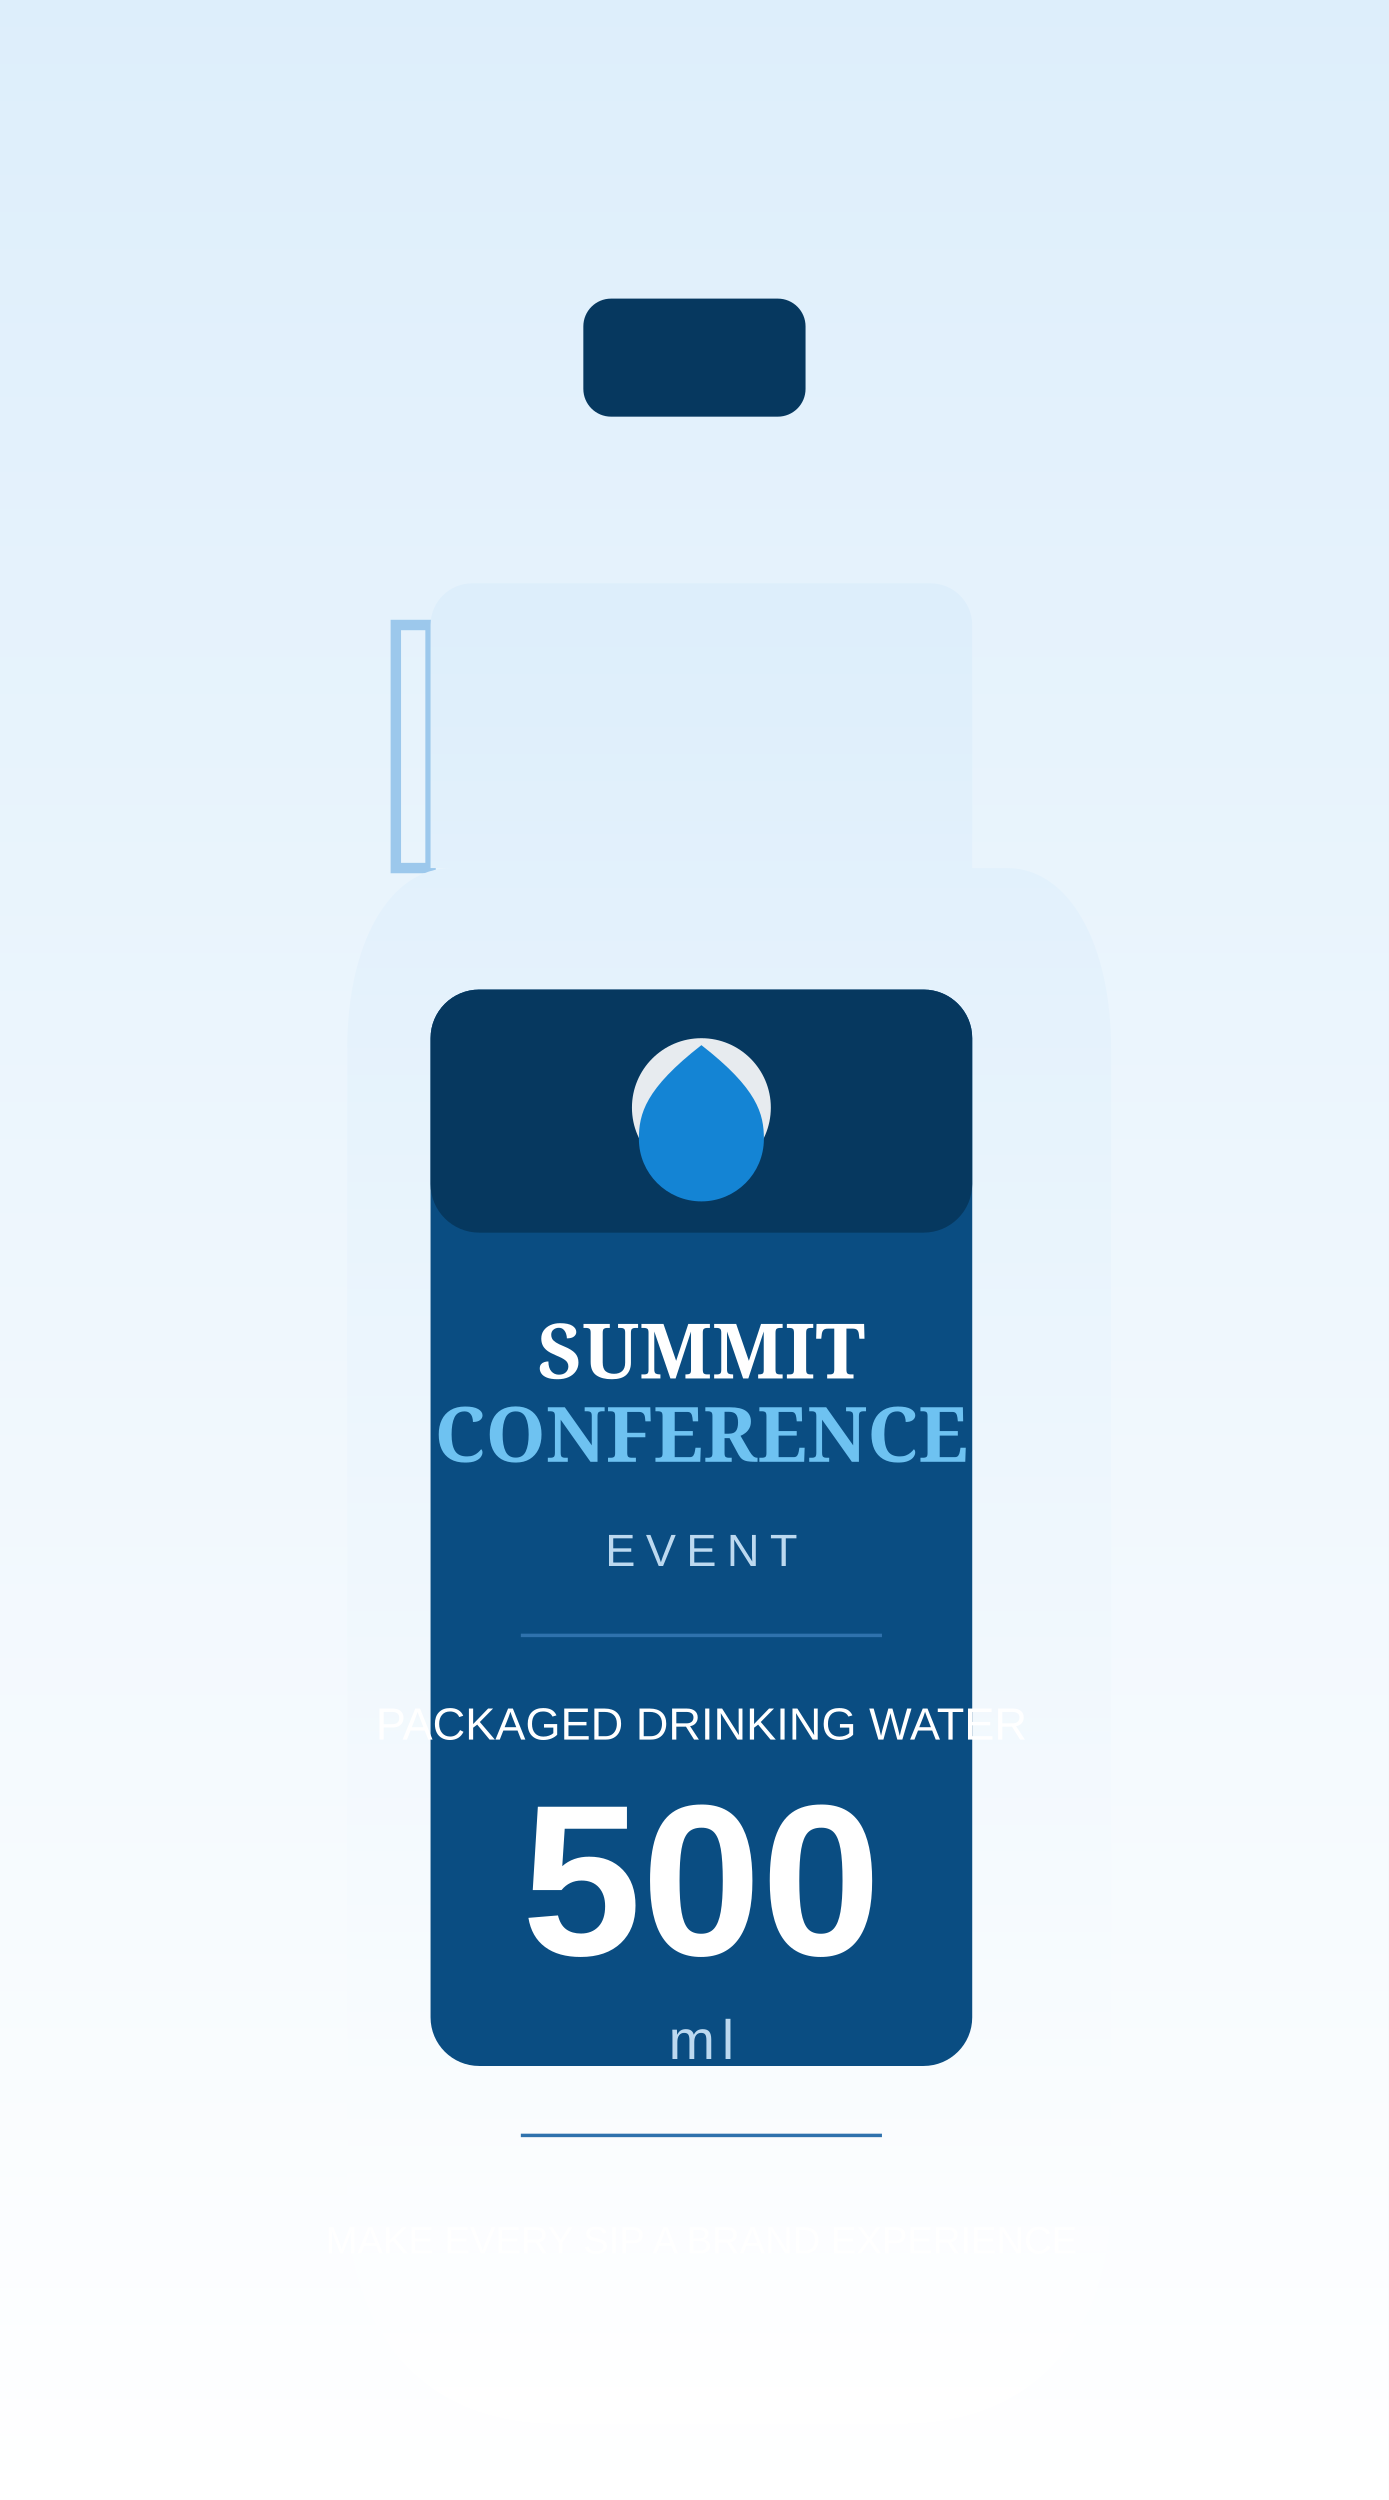
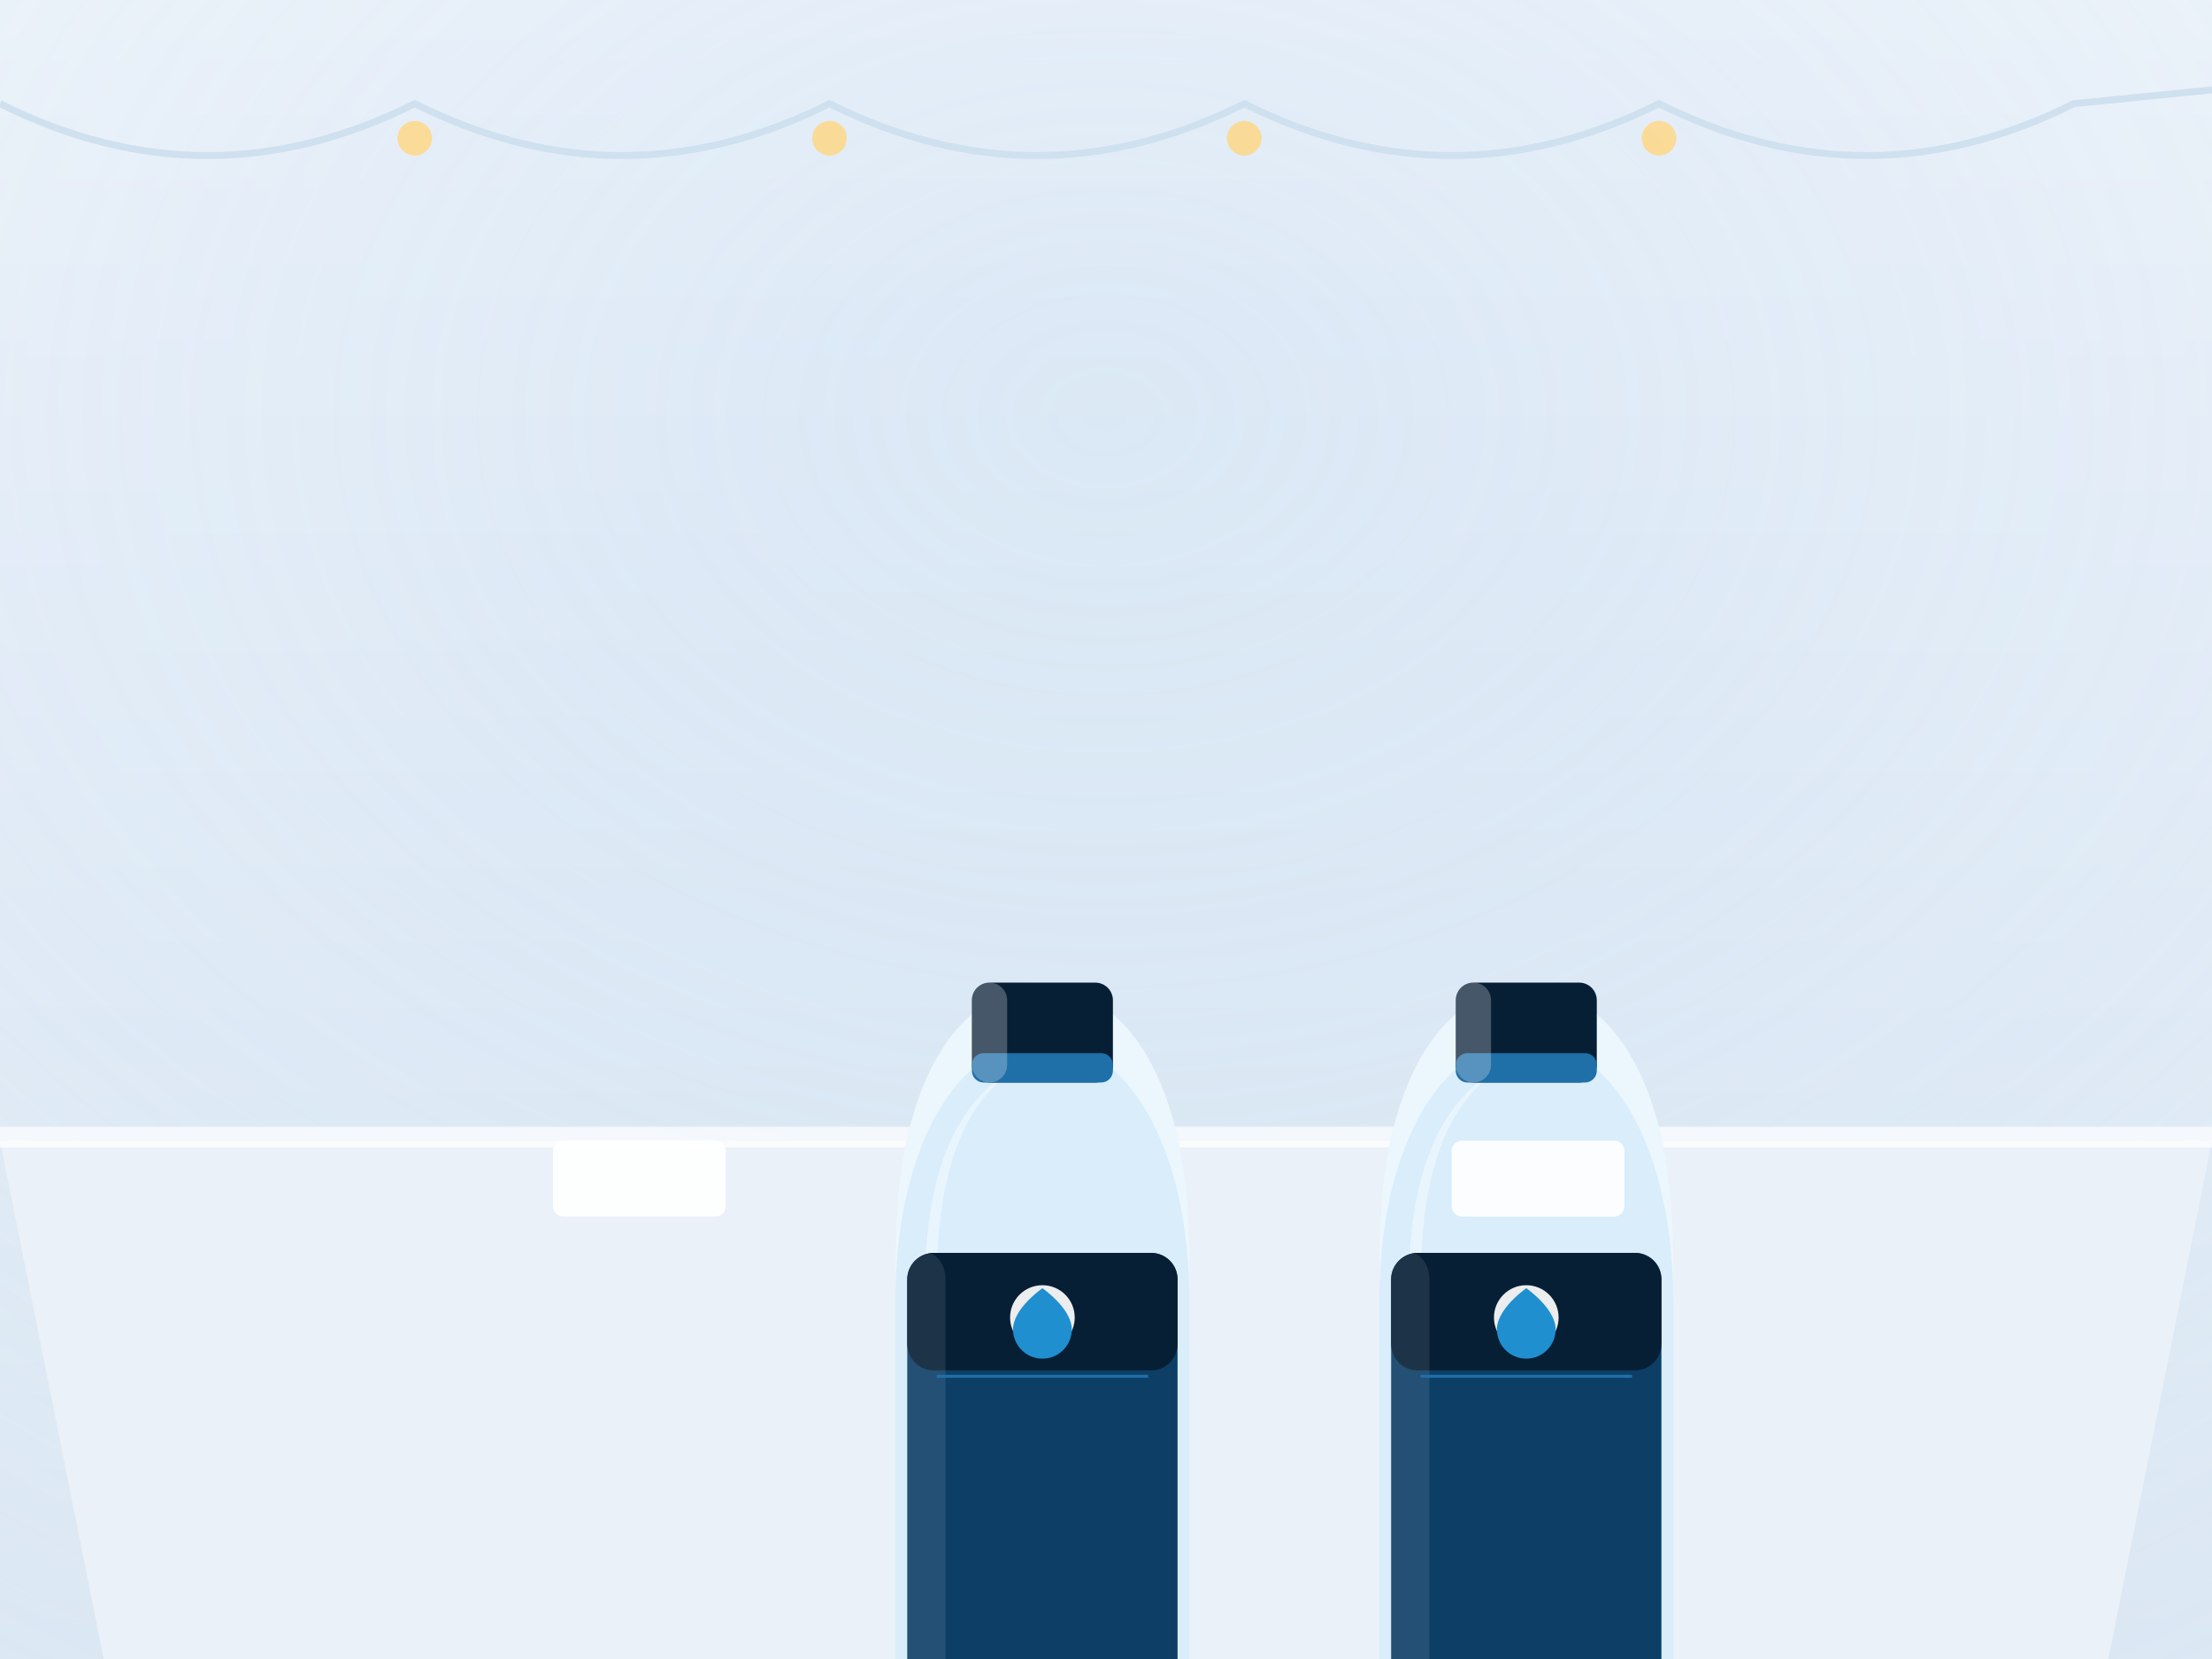
- <svg xmlns="http://www.w3.org/2000/svg" viewBox="0 0 400 720" width="400" height="720" role="img" aria-label="Event branded water bottle">
+ <svg xmlns="http://www.w3.org/2000/svg" viewBox="0 0 640 480" role="img" aria-label="BRANDSIP branded bottles at an event reception">
  <defs>
-     <linearGradient id="sk" x1="0" y1="0" x2="0" y2="1">
-       <stop offset="0" stop-color="#ddeefb" />
-       <stop offset="1" stop-color="#ffffff" />
+     <linearGradient id="evbg" x1="0" y1="0" x2="0" y2="1">
+       <stop offset="0" stop-color="#f2f6fb" />
+       <stop offset="1" stop-color="#dce8f4" />
    </linearGradient>
+     <radialGradient id="evwarm" cx="0.5" cy="0.25" r="0.9">
+       <stop offset="0" stop-color="#9cc3e8" stop-opacity="0.22" />
+       <stop offset="1" stop-color="#9cc3e8" stop-opacity="0" />
+     </radialGradient>
  </defs>
-   <rect width="400" height="720" fill="url(#sk)" />
-   <rect x="168" y="86" width="64" height="34" rx="8" fill="#06385f" />
-   <rect x="114" y="180" width="10" height="70" fill="none" stroke="#9cc8ec" stroke-width="3" />
-   <path d="M114 250 h10 v-70 a12 12 0 0 1 12-12 h132 a12 12 0 0 1 12 12 v70 h10 c18 0 30 22 30 52 v330 c0 40 -22 66 -60 66 h-100 c-38 0 -60 -26 -60 -66 v-330 c0 -30 12 -52 30 -52z" fill="url(#sk)" />
-   <rect x="124" y="285" width="156" height="310" rx="14" fill="#0a4d82" />
-   <rect x="124" y="285" width="156" height="70" rx="14" fill="#06385f" />
-   <circle cx="202" cy="319" r="20" fill="#ffffff" opacity="0.9" />
-   <path d="M202 301 c 16.2 12.6 18 19.8 18 27.0 a 18 18 0 0 1 -36 0 c 0 -7.2 1.8 -14.4 18 -27.0 z" fill="#1484d4" />
-   <text x="202" y="397" font-family="Georgia,serif" font-weight="bold" font-size="22" fill="#ffffff" text-anchor="middle">SUMMIT</text>
-   <text x="202" y="421" font-family="Georgia,serif" font-weight="bold" font-size="22" fill="#6ec2f1" text-anchor="middle">CONFERENCE</text>
-   <text x="202" y="451" font-family="Arial,sans-serif" font-size="13" fill="#bcd9f0" text-anchor="middle" letter-spacing="3">EVENT</text>
-   <line x1="150" y1="471" x2="254" y2="471" stroke="#2f72ad" stroke-width="1" />
-   <text x="202" y="501" font-family="Arial,sans-serif" font-size="13" fill="#ffffff" text-anchor="middle">PACKAGED DRINKING WATER</text>
-   <text x="202" y="563" font-family="Arial,sans-serif" font-size="62" font-weight="bold" fill="#ffffff" text-anchor="middle">500</text>
-   <text x="202" y="593" font-family="Arial,sans-serif" font-size="16" fill="#bcd9f0" text-anchor="middle" letter-spacing="2">ml</text>
-   <line x1="150" y1="615" x2="254" y2="615" stroke="#2f72ad" stroke-width="1" />
-   <text x="202" y="649" font-family="Arial,sans-serif" font-size="11" fill="#ffffff" text-anchor="middle">MAKE EVERY SIP A BRAND EXPERIENCE</text>
+   <rect width="640" height="480" fill="url(#evbg)" />
+   <rect width="640" height="480" fill="url(#evwarm)" />
+   <path d="M0 30 Q60 60 120 30 Q180 60 240 30 Q300 60 360 30 Q420 60 480 30 Q540 60 600 30 L640 26" stroke="#cfe0ef" stroke-width="2" fill="none" />
+   <circle cx="120" cy="40" r="5" fill="#ffd780" opacity="0.8" />
+   <circle cx="240" cy="40" r="5" fill="#ffd780" opacity="0.8" />
+   <circle cx="360" cy="40" r="5" fill="#ffd780" opacity="0.8" />
+   <circle cx="480" cy="40" r="5" fill="#ffd780" opacity="0.8" />
+   <path d="M0 330 L640 330 L610 480 L30 480 Z" fill="#eaf1f8" />
+   <rect x="0" y="326" width="640" height="6" fill="#ffffff" opacity="0.7" />
+   <g transform="translate(220,150) scale(0.85)">
+     <ellipse cx="96" cy="640" rx="95" ry="20" fill="#0a2f4d" opacity="0.18" />
+     <path d="M46 250 c0 -52 18 -90 50 -90 c32 0 50 38 50 90 l0 330 c0 38 -20 64 -50 64 c-30 0 -50 -26 -50 -64 z" fill="#d9edfb" />
+     <path d="M46 250 c0 -52 18 -90 50 -90 c32 0 50 38 50 90 l0 16 c0 -50 -20 -88 -50 -88 c-30 0 -50 38 -50 88 z" fill="#ffffff" opacity="0.5" />
+     <path d="M56 262 c0 -42 12 -72 44 -80 c-30 8 -40 38 -40 80 l0 280 c0 22 6 36 20 46 c-18 -8 -24 -26 -24 -46 z" fill="#ffffff" opacity="0.42" />
+     <path d="M50 500 l92 0 l0 130 c0 36 -18 58 -46 58 c-28 0 -46 -22 -46 -58 z" fill="#a9dffb" opacity="0.85" />
+     <ellipse cx="96" cy="498" rx="46" ry="6" fill="#ffffff" opacity="0.7" />
+     <rect x="72" y="158" width="48" height="34" rx="6" fill="#071f35" />
+     <rect x="72" y="182" width="48" height="10" rx="4" fill="#1f6fa8" />
+     <rect x="72" y="158" width="12" height="34" rx="6" fill="#ffffff" opacity="0.25" />
+     <rect x="50" y="250" width="92" height="230" rx="9" fill="#0d3f66" />
+     <rect x="50" y="250" width="92" height="40" rx="9" fill="#071f35" />
+     <circle cx="96" cy="272" r="11" fill="#ffffff" opacity="0.92" />
+     <path d="M96 262 c8 6 10 11 10 14 a10 10 0 0 1 -20 0 c0 -3 2 -8 10 -14 z" fill="#1f8fd0" />
+     <rect x="50" y="250" width="13" height="230" rx="9" fill="#ffffff" opacity="0.09" />
+     <line x1="60" y1="292" x2="132" y2="292" stroke="#1f6fa8" stroke-width="1" />
+     <text font-family="Inter,Arial,sans-serif" font-weight="800" font-size="11" fill="#ffffff" x="96" y="415" text-anchor="middle">MAKE EVERY</text>
+     <text font-family="Inter,Arial,sans-serif" font-weight="800" font-size="11" fill="#ffffff" x="96" y="430" text-anchor="middle">SIP A BRAND</text>
+     <text font-family="Inter,Arial,sans-serif" font-weight="800" font-size="11" fill="#7cc4f5" x="96" y="446" text-anchor="middle">EXPERIENCE</text>
+   </g>
+   <g transform="translate(360,150) scale(0.85)">
+     <ellipse cx="96" cy="640" rx="95" ry="20" fill="#0a2f4d" opacity="0.18" />
+     <path d="M46 250 c0 -52 18 -90 50 -90 c32 0 50 38 50 90 l0 330 c0 38 -20 64 -50 64 c-30 0 -50 -26 -50 -64 z" fill="#d9edfb" />
+     <path d="M46 250 c0 -52 18 -90 50 -90 c32 0 50 38 50 90 l0 16 c0 -50 -20 -88 -50 -88 c-30 0 -50 38 -50 88 z" fill="#ffffff" opacity="0.5" />
+     <path d="M56 262 c0 -42 12 -72 44 -80 c-30 8 -40 38 -40 80 l0 280 c0 22 6 36 20 46 c-18 -8 -24 -26 -24 -46 z" fill="#ffffff" opacity="0.42" />
+     <path d="M50 500 l92 0 l0 130 c0 36 -18 58 -46 58 c-28 0 -46 -22 -46 -58 z" fill="#a9dffb" opacity="0.85" />
+     <ellipse cx="96" cy="498" rx="46" ry="6" fill="#ffffff" opacity="0.7" />
+     <rect x="72" y="158" width="48" height="34" rx="6" fill="#071f35" />
+     <rect x="72" y="182" width="48" height="10" rx="4" fill="#1f6fa8" />
+     <rect x="72" y="158" width="12" height="34" rx="6" fill="#ffffff" opacity="0.25" />
+     <rect x="50" y="250" width="92" height="230" rx="9" fill="#0d3f66" />
+     <rect x="50" y="250" width="92" height="40" rx="9" fill="#071f35" />
+     <circle cx="96" cy="272" r="11" fill="#ffffff" opacity="0.92" />
+     <path d="M96 262 c8 6 10 11 10 14 a10 10 0 0 1 -20 0 c0 -3 2 -8 10 -14 z" fill="#1f8fd0" />
+     <rect x="50" y="250" width="13" height="230" rx="9" fill="#ffffff" opacity="0.09" />
+     <line x1="60" y1="292" x2="132" y2="292" stroke="#1f6fa8" stroke-width="1" />
+     <text font-family="Inter,Arial,sans-serif" font-weight="800" font-size="11" fill="#ffffff" x="96" y="415" text-anchor="middle">MAKE EVERY</text>
+     <text font-family="Inter,Arial,sans-serif" font-weight="800" font-size="11" fill="#ffffff" x="96" y="430" text-anchor="middle">SIP A BRAND</text>
+     <text font-family="Inter,Arial,sans-serif" font-weight="800" font-size="11" fill="#7cc4f5" x="96" y="446" text-anchor="middle">EXPERIENCE</text>
+   </g>
+   <rect x="160" y="330" width="50" height="22" rx="3" fill="#ffffff" opacity="0.9" />
+   <rect x="420" y="330" width="50" height="22" rx="3" fill="#ffffff" opacity="0.9" />
</svg>
